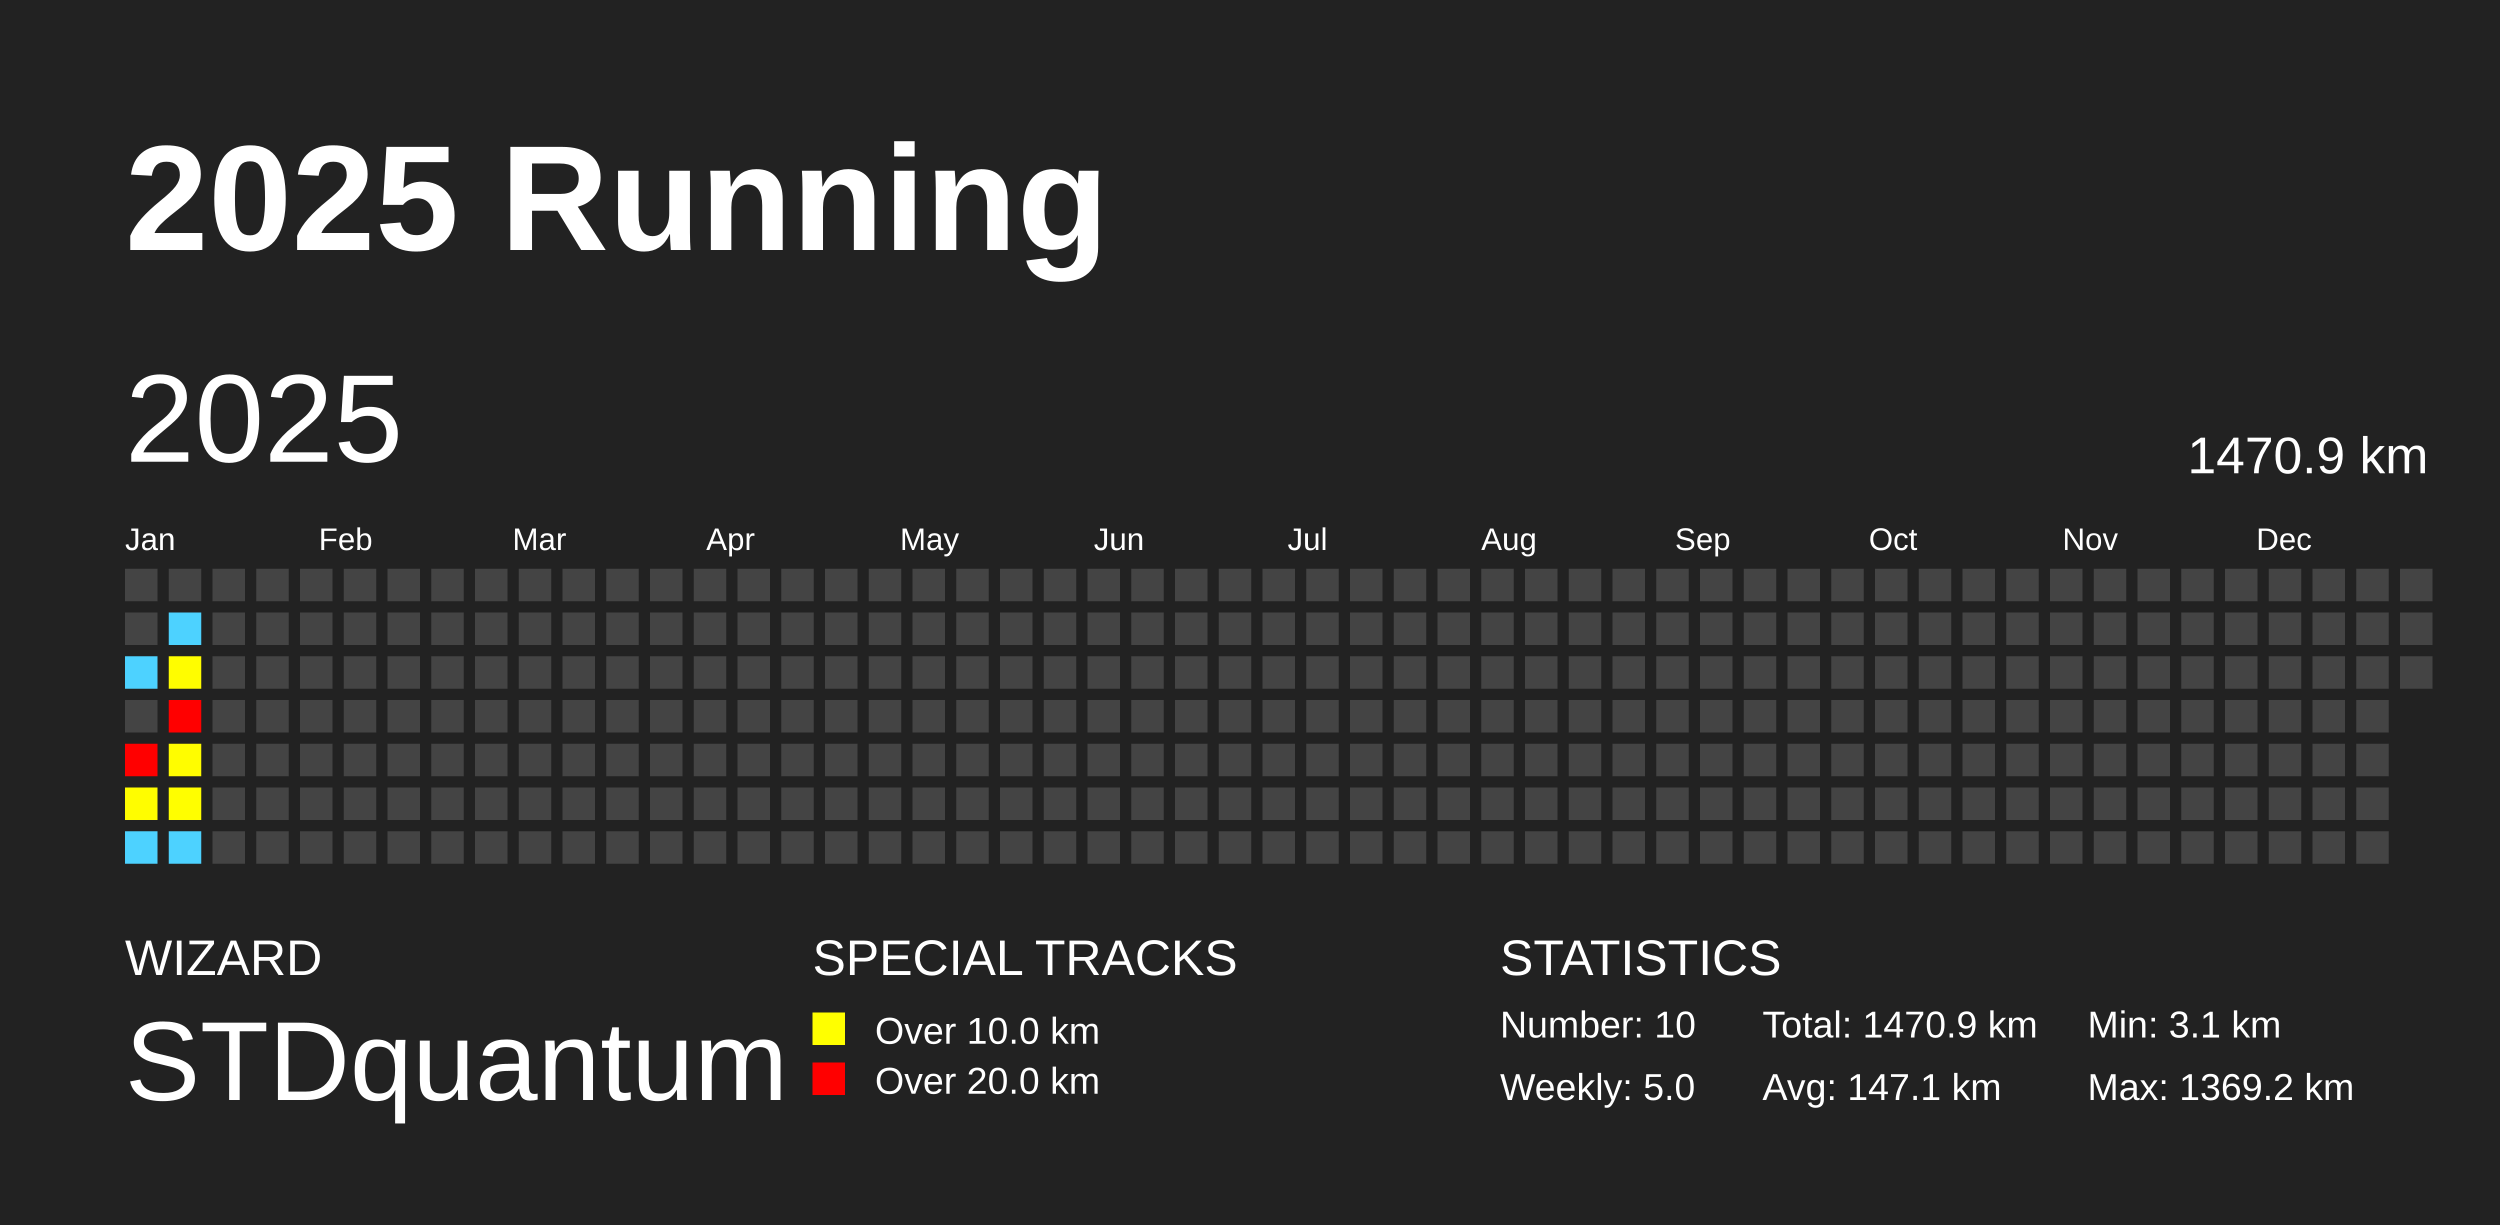
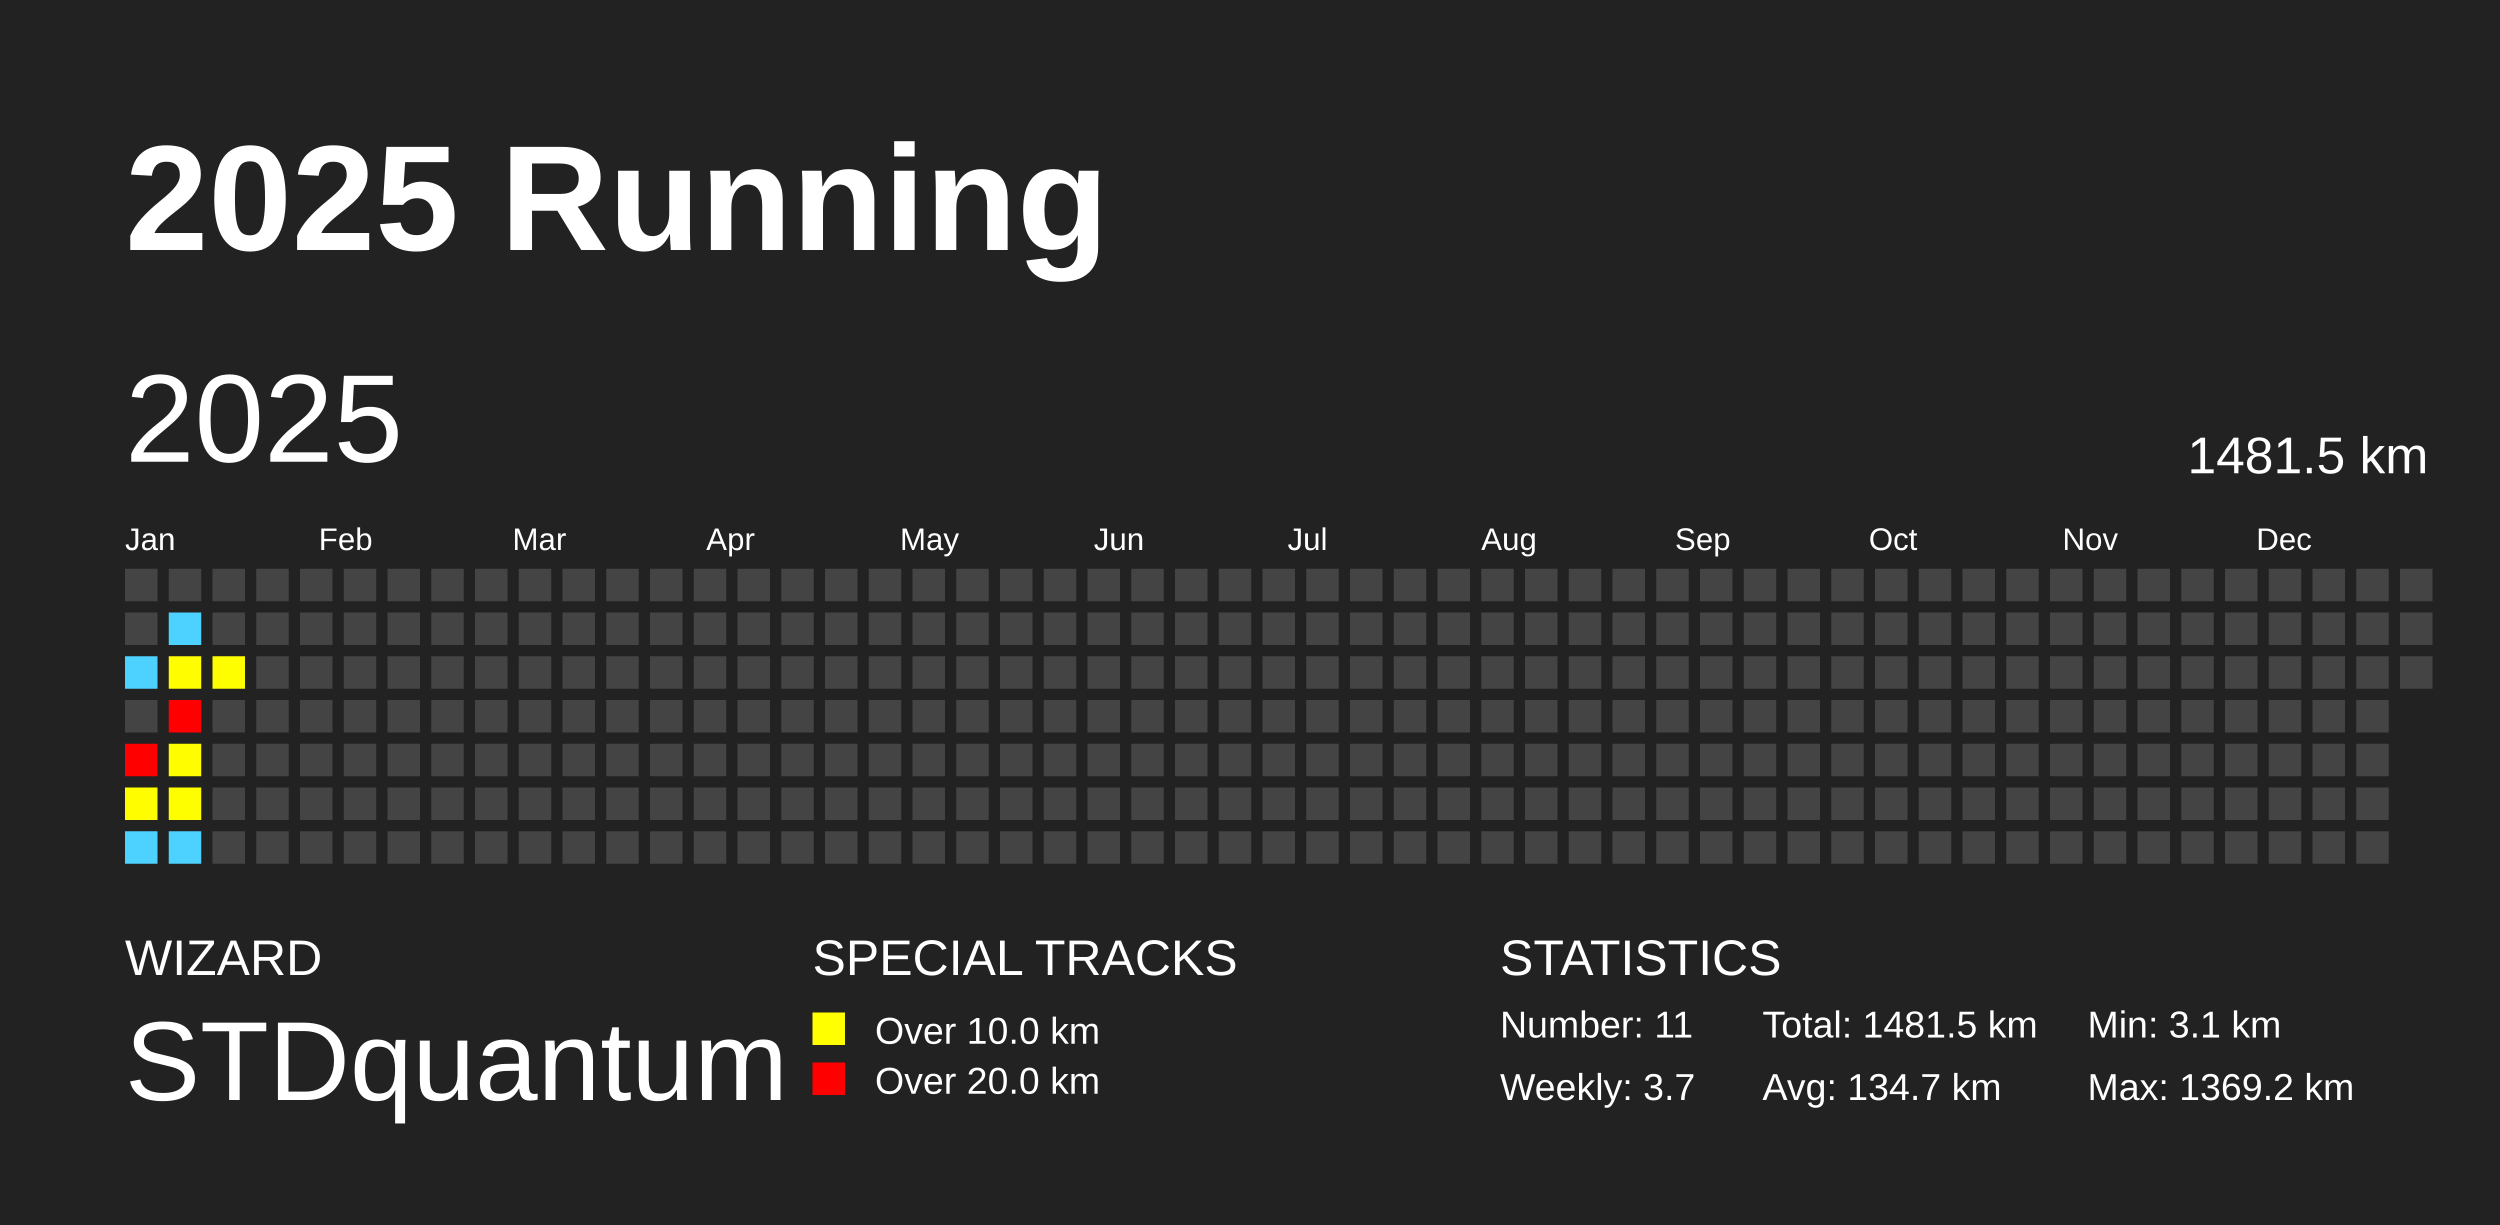
<svg xmlns="http://www.w3.org/2000/svg" baseProfile="full" height="98mm" version="1.1" viewBox="0,0,200,98" width="200mm">
  <defs />
  <rect fill="#222222" height="98" width="200" x="0" y="0" />
  <text fill="#FFFFFF" style="font-size:12px; font-family:Arial; font-weight:bold;" x="10" y="20">2025 Running</text>
  <text fill="#FFFFFF" style="font-size:4px; font-family:Arial" x="10" y="78">WIZARD</text>
  <text fill="#FFFFFF" style="font-size:9px; font-family:Arial" x="10" y="88">STDquantum</text>
  <text fill="#FFFFFF" style="font-size:4px; font-family:Arial" x="65" y="78">SPECIAL TRACKS</text>
  <rect fill="yellow" height="2.6" width="2.6" x="65" y="81" />
  <text fill="#FFFFFF" style="font-size:3px; font-family:Arial" x="70" y="83.5">Over 10.0 km</text>
  <rect fill="red" height="2.6" width="2.6" x="65" y="85" />
  <text fill="#FFFFFF" style="font-size:3px; font-family:Arial" x="70" y="87.5">Over 20.0 km</text>
  <text fill="#FFFFFF" style="font-size:4px; font-family:Arial" x="120" y="78">STATISTICS</text>
-   <text fill="#FFFFFF" style="font-size:3px; font-family:Arial" x="120" y="83">Number: 10</text>
-   <text fill="#FFFFFF" style="font-size:3px; font-family:Arial" x="120" y="88">Weekly: 5.0</text>
-   <text fill="#FFFFFF" style="font-size:3px; font-family:Arial" x="141" y="83">Total: 1470.9 km</text>
-   <text fill="#FFFFFF" style="font-size:3px; font-family:Arial" x="141" y="88">Avg: 147.1 km</text>
+   <text fill="#FFFFFF" style="font-size:3px; font-family:Arial" x="120" y="83">Number: 11</text>
+   <text fill="#FFFFFF" style="font-size:3px; font-family:Arial" x="120" y="88">Weekly: 3.7</text>
+   <text fill="#FFFFFF" style="font-size:3px; font-family:Arial" x="141" y="83">Total: 1481.5 km</text>
+   <text fill="#FFFFFF" style="font-size:3px; font-family:Arial" x="141" y="88">Avg: 134.7 km</text>
  <text fill="#FFFFFF" style="font-size:3px; font-family:Arial" x="167" y="83">Min: 3.1 km</text>
  <text fill="#FFFFFF" style="font-size:3px; font-family:Arial" x="167" y="88">Max: 1369.2 km</text>
  <text dominant-baseline="hanging" fill="#FFFFFF" style="font-size:10.0px; font-family:Arial;" x="10" y="30">2025</text>
-   <text dominant-baseline="hanging" fill="#FFFFFF" style="font-size:4.125px; font-family:Arial;" x="175" y="35">1470.9 km</text>
+   <text dominant-baseline="hanging" fill="#FFFFFF" style="font-size:4.125px; font-family:Arial;" x="175" y="35">1481.5 km</text>
  <text fill="#FFFFFF" style="font-size:2.5px; font-family:Arial" x="10.0" y="44">Jan</text>
  <text fill="#FFFFFF" style="font-size:2.5px; font-family:Arial" x="25.5" y="44">Feb</text>
  <text fill="#FFFFFF" style="font-size:2.5px; font-family:Arial" x="41.0" y="44">Mar</text>
  <text fill="#FFFFFF" style="font-size:2.5px; font-family:Arial" x="56.5" y="44">Apr</text>
  <text fill="#FFFFFF" style="font-size:2.5px; font-family:Arial" x="72.0" y="44">May</text>
  <text fill="#FFFFFF" style="font-size:2.5px; font-family:Arial" x="87.5" y="44">Jun</text>
  <text fill="#FFFFFF" style="font-size:2.5px; font-family:Arial" x="103.0" y="44">Jul</text>
  <text fill="#FFFFFF" style="font-size:2.5px; font-family:Arial" x="118.5" y="44">Aug</text>
  <text fill="#FFFFFF" style="font-size:2.5px; font-family:Arial" x="134.0" y="44">Sep</text>
  <text fill="#FFFFFF" style="font-size:2.5px; font-family:Arial" x="149.5" y="44">Oct</text>
  <text fill="#FFFFFF" style="font-size:2.5px; font-family:Arial" x="165.0" y="44">Nov</text>
  <text fill="#FFFFFF" style="font-size:2.5px; font-family:Arial" x="180.5" y="44">Dec</text>
  <rect fill="#444444" height="2.6" width="2.6" x="10.0" y="45.5" />
  <rect fill="#444444" height="2.6" width="2.6" x="10.0" y="49.0" />
  <rect fill="#4dd2ff" height="2.6" width="2.6" x="10.0" y="52.5" />
  <rect fill="#444444" height="2.6" width="2.6" x="10.0" y="56.0" />
  <rect fill="red" height="2.6" width="2.6" x="10.0" y="59.5" />
  <rect fill="#fffd00" height="2.6" width="2.6" x="10.0" y="63.0" />
  <rect fill="#4dd2ff" height="2.6" width="2.6" x="10.0" y="66.5" />
  <rect fill="#444444" height="2.6" width="2.6" x="13.5" y="45.5" />
  <rect fill="#4dd2ff" height="2.6" width="2.6" x="13.5" y="49.0" />
  <rect fill="#fffd00" height="2.6" width="2.6" x="13.5" y="52.5" />
  <rect fill="red" height="2.6" width="2.6" x="13.5" y="56.0" />
  <rect fill="#fffd00" height="2.6" width="2.6" x="13.5" y="59.5" />
  <rect fill="#fffe00" height="2.6" width="2.6" x="13.5" y="63.0" />
  <rect fill="#4dd2ff" height="2.6" width="2.6" x="13.5" y="66.5" />
  <rect fill="#444444" height="2.6" width="2.6" x="17.0" y="45.5" />
  <rect fill="#444444" height="2.6" width="2.6" x="17.0" y="49.0" />
-   <rect fill="#444444" height="2.6" width="2.6" x="17.0" y="52.5" />
+   <rect fill="#fffe00" height="2.6" width="2.6" x="17.0" y="52.5" />
  <rect fill="#444444" height="2.6" width="2.6" x="17.0" y="56.0" />
  <rect fill="#444444" height="2.6" width="2.6" x="17.0" y="59.5" />
  <rect fill="#444444" height="2.6" width="2.6" x="17.0" y="63.0" />
  <rect fill="#444444" height="2.6" width="2.6" x="17.0" y="66.5" />
  <rect fill="#444444" height="2.6" width="2.6" x="20.5" y="45.5" />
  <rect fill="#444444" height="2.6" width="2.6" x="20.5" y="49.0" />
  <rect fill="#444444" height="2.6" width="2.6" x="20.5" y="52.5" />
  <rect fill="#444444" height="2.6" width="2.6" x="20.5" y="56.0" />
  <rect fill="#444444" height="2.6" width="2.6" x="20.5" y="59.5" />
  <rect fill="#444444" height="2.6" width="2.6" x="20.5" y="63.0" />
  <rect fill="#444444" height="2.6" width="2.6" x="20.5" y="66.5" />
  <rect fill="#444444" height="2.6" width="2.6" x="24.0" y="45.5" />
  <rect fill="#444444" height="2.6" width="2.6" x="24.0" y="49.0" />
  <rect fill="#444444" height="2.6" width="2.6" x="24.0" y="52.5" />
  <rect fill="#444444" height="2.6" width="2.6" x="24.0" y="56.0" />
  <rect fill="#444444" height="2.6" width="2.6" x="24.0" y="59.5" />
  <rect fill="#444444" height="2.6" width="2.6" x="24.0" y="63.0" />
  <rect fill="#444444" height="2.6" width="2.6" x="24.0" y="66.5" />
  <rect fill="#444444" height="2.6" width="2.6" x="27.5" y="45.5" />
  <rect fill="#444444" height="2.6" width="2.6" x="27.5" y="49.0" />
  <rect fill="#444444" height="2.6" width="2.6" x="27.5" y="52.5" />
  <rect fill="#444444" height="2.6" width="2.6" x="27.5" y="56.0" />
  <rect fill="#444444" height="2.6" width="2.6" x="27.5" y="59.5" />
  <rect fill="#444444" height="2.6" width="2.6" x="27.5" y="63.0" />
  <rect fill="#444444" height="2.6" width="2.6" x="27.5" y="66.5" />
  <rect fill="#444444" height="2.6" width="2.6" x="31.0" y="45.5" />
  <rect fill="#444444" height="2.6" width="2.6" x="31.0" y="49.0" />
  <rect fill="#444444" height="2.6" width="2.6" x="31.0" y="52.5" />
  <rect fill="#444444" height="2.6" width="2.6" x="31.0" y="56.0" />
  <rect fill="#444444" height="2.6" width="2.6" x="31.0" y="59.5" />
  <rect fill="#444444" height="2.6" width="2.6" x="31.0" y="63.0" />
  <rect fill="#444444" height="2.6" width="2.6" x="31.0" y="66.5" />
  <rect fill="#444444" height="2.6" width="2.6" x="34.5" y="45.5" />
  <rect fill="#444444" height="2.6" width="2.6" x="34.5" y="49.0" />
  <rect fill="#444444" height="2.6" width="2.6" x="34.5" y="52.5" />
  <rect fill="#444444" height="2.6" width="2.6" x="34.5" y="56.0" />
  <rect fill="#444444" height="2.6" width="2.6" x="34.5" y="59.5" />
  <rect fill="#444444" height="2.6" width="2.6" x="34.5" y="63.0" />
  <rect fill="#444444" height="2.6" width="2.6" x="34.5" y="66.5" />
  <rect fill="#444444" height="2.6" width="2.6" x="38.0" y="45.5" />
  <rect fill="#444444" height="2.6" width="2.6" x="38.0" y="49.0" />
  <rect fill="#444444" height="2.6" width="2.6" x="38.0" y="52.5" />
  <rect fill="#444444" height="2.6" width="2.6" x="38.0" y="56.0" />
  <rect fill="#444444" height="2.6" width="2.6" x="38.0" y="59.5" />
  <rect fill="#444444" height="2.6" width="2.6" x="38.0" y="63.0" />
  <rect fill="#444444" height="2.6" width="2.6" x="38.0" y="66.5" />
  <rect fill="#444444" height="2.6" width="2.6" x="41.5" y="45.5" />
  <rect fill="#444444" height="2.6" width="2.6" x="41.5" y="49.0" />
  <rect fill="#444444" height="2.6" width="2.6" x="41.5" y="52.5" />
  <rect fill="#444444" height="2.6" width="2.6" x="41.5" y="56.0" />
  <rect fill="#444444" height="2.6" width="2.6" x="41.5" y="59.5" />
  <rect fill="#444444" height="2.6" width="2.6" x="41.5" y="63.0" />
  <rect fill="#444444" height="2.6" width="2.6" x="41.5" y="66.5" />
  <rect fill="#444444" height="2.6" width="2.6" x="45.0" y="45.5" />
  <rect fill="#444444" height="2.6" width="2.6" x="45.0" y="49.0" />
  <rect fill="#444444" height="2.6" width="2.6" x="45.0" y="52.5" />
  <rect fill="#444444" height="2.6" width="2.6" x="45.0" y="56.0" />
  <rect fill="#444444" height="2.6" width="2.6" x="45.0" y="59.5" />
  <rect fill="#444444" height="2.6" width="2.6" x="45.0" y="63.0" />
  <rect fill="#444444" height="2.6" width="2.6" x="45.0" y="66.5" />
  <rect fill="#444444" height="2.6" width="2.6" x="48.5" y="45.5" />
  <rect fill="#444444" height="2.6" width="2.6" x="48.5" y="49.0" />
  <rect fill="#444444" height="2.6" width="2.6" x="48.5" y="52.5" />
  <rect fill="#444444" height="2.6" width="2.6" x="48.5" y="56.0" />
  <rect fill="#444444" height="2.6" width="2.6" x="48.5" y="59.5" />
  <rect fill="#444444" height="2.6" width="2.6" x="48.5" y="63.0" />
  <rect fill="#444444" height="2.6" width="2.6" x="48.5" y="66.5" />
  <rect fill="#444444" height="2.6" width="2.6" x="52.0" y="45.5" />
  <rect fill="#444444" height="2.6" width="2.6" x="52.0" y="49.0" />
  <rect fill="#444444" height="2.6" width="2.6" x="52.0" y="52.5" />
  <rect fill="#444444" height="2.6" width="2.6" x="52.0" y="56.0" />
  <rect fill="#444444" height="2.6" width="2.6" x="52.0" y="59.5" />
  <rect fill="#444444" height="2.6" width="2.6" x="52.0" y="63.0" />
  <rect fill="#444444" height="2.6" width="2.6" x="52.0" y="66.5" />
  <rect fill="#444444" height="2.6" width="2.6" x="55.5" y="45.5" />
  <rect fill="#444444" height="2.6" width="2.6" x="55.5" y="49.0" />
  <rect fill="#444444" height="2.6" width="2.6" x="55.5" y="52.5" />
  <rect fill="#444444" height="2.6" width="2.6" x="55.5" y="56.0" />
  <rect fill="#444444" height="2.6" width="2.6" x="55.5" y="59.5" />
  <rect fill="#444444" height="2.6" width="2.6" x="55.5" y="63.0" />
  <rect fill="#444444" height="2.6" width="2.6" x="55.5" y="66.5" />
  <rect fill="#444444" height="2.6" width="2.6" x="59.0" y="45.5" />
  <rect fill="#444444" height="2.6" width="2.6" x="59.0" y="49.0" />
  <rect fill="#444444" height="2.6" width="2.6" x="59.0" y="52.5" />
  <rect fill="#444444" height="2.6" width="2.6" x="59.0" y="56.0" />
  <rect fill="#444444" height="2.6" width="2.6" x="59.0" y="59.5" />
  <rect fill="#444444" height="2.6" width="2.6" x="59.0" y="63.0" />
  <rect fill="#444444" height="2.6" width="2.6" x="59.0" y="66.5" />
  <rect fill="#444444" height="2.6" width="2.6" x="62.5" y="45.5" />
  <rect fill="#444444" height="2.6" width="2.6" x="62.5" y="49.0" />
  <rect fill="#444444" height="2.6" width="2.6" x="62.5" y="52.5" />
  <rect fill="#444444" height="2.6" width="2.6" x="62.5" y="56.0" />
  <rect fill="#444444" height="2.6" width="2.6" x="62.5" y="59.5" />
  <rect fill="#444444" height="2.6" width="2.6" x="62.5" y="63.0" />
  <rect fill="#444444" height="2.6" width="2.6" x="62.5" y="66.5" />
  <rect fill="#444444" height="2.6" width="2.6" x="66.0" y="45.5" />
  <rect fill="#444444" height="2.6" width="2.6" x="66.0" y="49.0" />
  <rect fill="#444444" height="2.6" width="2.6" x="66.0" y="52.5" />
  <rect fill="#444444" height="2.6" width="2.6" x="66.0" y="56.0" />
  <rect fill="#444444" height="2.6" width="2.6" x="66.0" y="59.5" />
  <rect fill="#444444" height="2.6" width="2.6" x="66.0" y="63.0" />
  <rect fill="#444444" height="2.6" width="2.6" x="66.0" y="66.5" />
  <rect fill="#444444" height="2.6" width="2.6" x="69.5" y="45.5" />
  <rect fill="#444444" height="2.6" width="2.6" x="69.5" y="49.0" />
  <rect fill="#444444" height="2.6" width="2.6" x="69.5" y="52.5" />
  <rect fill="#444444" height="2.6" width="2.6" x="69.5" y="56.0" />
  <rect fill="#444444" height="2.6" width="2.6" x="69.5" y="59.5" />
  <rect fill="#444444" height="2.6" width="2.6" x="69.5" y="63.0" />
  <rect fill="#444444" height="2.6" width="2.6" x="69.5" y="66.5" />
  <rect fill="#444444" height="2.6" width="2.6" x="73.0" y="45.5" />
  <rect fill="#444444" height="2.6" width="2.6" x="73.0" y="49.0" />
  <rect fill="#444444" height="2.6" width="2.6" x="73.0" y="52.5" />
  <rect fill="#444444" height="2.6" width="2.6" x="73.0" y="56.0" />
  <rect fill="#444444" height="2.6" width="2.6" x="73.0" y="59.5" />
  <rect fill="#444444" height="2.6" width="2.6" x="73.0" y="63.0" />
  <rect fill="#444444" height="2.6" width="2.6" x="73.0" y="66.5" />
  <rect fill="#444444" height="2.6" width="2.6" x="76.5" y="45.5" />
  <rect fill="#444444" height="2.6" width="2.6" x="76.5" y="49.0" />
  <rect fill="#444444" height="2.6" width="2.6" x="76.5" y="52.5" />
  <rect fill="#444444" height="2.6" width="2.6" x="76.5" y="56.0" />
  <rect fill="#444444" height="2.6" width="2.6" x="76.5" y="59.5" />
  <rect fill="#444444" height="2.6" width="2.6" x="76.5" y="63.0" />
  <rect fill="#444444" height="2.6" width="2.6" x="76.5" y="66.5" />
  <rect fill="#444444" height="2.6" width="2.6" x="80.0" y="45.5" />
  <rect fill="#444444" height="2.6" width="2.6" x="80.0" y="49.0" />
  <rect fill="#444444" height="2.6" width="2.6" x="80.0" y="52.5" />
  <rect fill="#444444" height="2.6" width="2.6" x="80.0" y="56.0" />
  <rect fill="#444444" height="2.6" width="2.6" x="80.0" y="59.5" />
  <rect fill="#444444" height="2.6" width="2.6" x="80.0" y="63.0" />
  <rect fill="#444444" height="2.6" width="2.6" x="80.0" y="66.5" />
  <rect fill="#444444" height="2.6" width="2.6" x="83.5" y="45.5" />
  <rect fill="#444444" height="2.6" width="2.6" x="83.5" y="49.0" />
  <rect fill="#444444" height="2.6" width="2.6" x="83.5" y="52.5" />
  <rect fill="#444444" height="2.6" width="2.6" x="83.5" y="56.0" />
  <rect fill="#444444" height="2.6" width="2.6" x="83.5" y="59.5" />
  <rect fill="#444444" height="2.6" width="2.6" x="83.5" y="63.0" />
  <rect fill="#444444" height="2.6" width="2.6" x="83.5" y="66.5" />
  <rect fill="#444444" height="2.6" width="2.6" x="87.0" y="45.5" />
  <rect fill="#444444" height="2.6" width="2.6" x="87.0" y="49.0" />
  <rect fill="#444444" height="2.6" width="2.6" x="87.0" y="52.5" />
  <rect fill="#444444" height="2.6" width="2.6" x="87.0" y="56.0" />
  <rect fill="#444444" height="2.6" width="2.6" x="87.0" y="59.5" />
  <rect fill="#444444" height="2.6" width="2.6" x="87.0" y="63.0" />
  <rect fill="#444444" height="2.6" width="2.6" x="87.0" y="66.5" />
  <rect fill="#444444" height="2.6" width="2.6" x="90.5" y="45.5" />
  <rect fill="#444444" height="2.6" width="2.6" x="90.5" y="49.0" />
  <rect fill="#444444" height="2.6" width="2.6" x="90.5" y="52.5" />
  <rect fill="#444444" height="2.6" width="2.6" x="90.5" y="56.0" />
  <rect fill="#444444" height="2.6" width="2.6" x="90.5" y="59.5" />
  <rect fill="#444444" height="2.6" width="2.6" x="90.5" y="63.0" />
  <rect fill="#444444" height="2.6" width="2.6" x="90.5" y="66.5" />
  <rect fill="#444444" height="2.6" width="2.6" x="94.0" y="45.5" />
  <rect fill="#444444" height="2.6" width="2.6" x="94.0" y="49.0" />
  <rect fill="#444444" height="2.6" width="2.6" x="94.0" y="52.5" />
  <rect fill="#444444" height="2.6" width="2.6" x="94.0" y="56.0" />
  <rect fill="#444444" height="2.6" width="2.6" x="94.0" y="59.5" />
  <rect fill="#444444" height="2.6" width="2.6" x="94.0" y="63.0" />
  <rect fill="#444444" height="2.6" width="2.6" x="94.0" y="66.5" />
  <rect fill="#444444" height="2.6" width="2.6" x="97.5" y="45.5" />
  <rect fill="#444444" height="2.6" width="2.6" x="97.5" y="49.0" />
  <rect fill="#444444" height="2.6" width="2.6" x="97.5" y="52.5" />
  <rect fill="#444444" height="2.6" width="2.6" x="97.5" y="56.0" />
  <rect fill="#444444" height="2.6" width="2.6" x="97.5" y="59.5" />
  <rect fill="#444444" height="2.6" width="2.6" x="97.5" y="63.0" />
  <rect fill="#444444" height="2.6" width="2.6" x="97.5" y="66.5" />
  <rect fill="#444444" height="2.6" width="2.6" x="101.0" y="45.5" />
  <rect fill="#444444" height="2.6" width="2.6" x="101.0" y="49.0" />
  <rect fill="#444444" height="2.6" width="2.6" x="101.0" y="52.5" />
  <rect fill="#444444" height="2.6" width="2.6" x="101.0" y="56.0" />
  <rect fill="#444444" height="2.6" width="2.6" x="101.0" y="59.5" />
  <rect fill="#444444" height="2.6" width="2.6" x="101.0" y="63.0" />
  <rect fill="#444444" height="2.6" width="2.6" x="101.0" y="66.5" />
  <rect fill="#444444" height="2.6" width="2.6" x="104.5" y="45.5" />
  <rect fill="#444444" height="2.6" width="2.6" x="104.5" y="49.0" />
  <rect fill="#444444" height="2.6" width="2.6" x="104.5" y="52.5" />
  <rect fill="#444444" height="2.6" width="2.6" x="104.5" y="56.0" />
  <rect fill="#444444" height="2.6" width="2.6" x="104.5" y="59.5" />
  <rect fill="#444444" height="2.6" width="2.6" x="104.5" y="63.0" />
  <rect fill="#444444" height="2.6" width="2.6" x="104.5" y="66.5" />
  <rect fill="#444444" height="2.6" width="2.6" x="108.0" y="45.5" />
  <rect fill="#444444" height="2.6" width="2.6" x="108.0" y="49.0" />
  <rect fill="#444444" height="2.6" width="2.6" x="108.0" y="52.5" />
  <rect fill="#444444" height="2.6" width="2.6" x="108.0" y="56.0" />
  <rect fill="#444444" height="2.6" width="2.6" x="108.0" y="59.5" />
  <rect fill="#444444" height="2.6" width="2.6" x="108.0" y="63.0" />
  <rect fill="#444444" height="2.6" width="2.6" x="108.0" y="66.5" />
  <rect fill="#444444" height="2.6" width="2.6" x="111.5" y="45.5" />
  <rect fill="#444444" height="2.6" width="2.6" x="111.5" y="49.0" />
  <rect fill="#444444" height="2.6" width="2.6" x="111.5" y="52.5" />
  <rect fill="#444444" height="2.6" width="2.6" x="111.5" y="56.0" />
  <rect fill="#444444" height="2.6" width="2.6" x="111.5" y="59.5" />
  <rect fill="#444444" height="2.6" width="2.6" x="111.5" y="63.0" />
  <rect fill="#444444" height="2.6" width="2.6" x="111.5" y="66.5" />
  <rect fill="#444444" height="2.6" width="2.6" x="115.0" y="45.5" />
  <rect fill="#444444" height="2.6" width="2.6" x="115.0" y="49.0" />
  <rect fill="#444444" height="2.6" width="2.6" x="115.0" y="52.5" />
  <rect fill="#444444" height="2.6" width="2.6" x="115.0" y="56.0" />
  <rect fill="#444444" height="2.6" width="2.6" x="115.0" y="59.5" />
  <rect fill="#444444" height="2.6" width="2.6" x="115.0" y="63.0" />
  <rect fill="#444444" height="2.6" width="2.6" x="115.0" y="66.5" />
  <rect fill="#444444" height="2.6" width="2.6" x="118.5" y="45.5" />
  <rect fill="#444444" height="2.6" width="2.6" x="118.5" y="49.0" />
  <rect fill="#444444" height="2.6" width="2.6" x="118.5" y="52.5" />
  <rect fill="#444444" height="2.6" width="2.6" x="118.5" y="56.0" />
  <rect fill="#444444" height="2.6" width="2.6" x="118.5" y="59.5" />
  <rect fill="#444444" height="2.6" width="2.6" x="118.5" y="63.0" />
  <rect fill="#444444" height="2.6" width="2.6" x="118.5" y="66.5" />
  <rect fill="#444444" height="2.6" width="2.6" x="122.0" y="45.5" />
  <rect fill="#444444" height="2.6" width="2.6" x="122.0" y="49.0" />
  <rect fill="#444444" height="2.6" width="2.6" x="122.0" y="52.5" />
  <rect fill="#444444" height="2.6" width="2.6" x="122.0" y="56.0" />
  <rect fill="#444444" height="2.6" width="2.6" x="122.0" y="59.5" />
  <rect fill="#444444" height="2.6" width="2.6" x="122.0" y="63.0" />
  <rect fill="#444444" height="2.6" width="2.6" x="122.0" y="66.5" />
  <rect fill="#444444" height="2.6" width="2.6" x="125.5" y="45.5" />
  <rect fill="#444444" height="2.6" width="2.6" x="125.5" y="49.0" />
  <rect fill="#444444" height="2.6" width="2.6" x="125.5" y="52.5" />
  <rect fill="#444444" height="2.6" width="2.6" x="125.5" y="56.0" />
  <rect fill="#444444" height="2.6" width="2.6" x="125.5" y="59.5" />
  <rect fill="#444444" height="2.6" width="2.6" x="125.5" y="63.0" />
  <rect fill="#444444" height="2.6" width="2.6" x="125.5" y="66.5" />
  <rect fill="#444444" height="2.6" width="2.6" x="129.0" y="45.5" />
  <rect fill="#444444" height="2.6" width="2.6" x="129.0" y="49.0" />
  <rect fill="#444444" height="2.6" width="2.6" x="129.0" y="52.5" />
  <rect fill="#444444" height="2.6" width="2.6" x="129.0" y="56.0" />
  <rect fill="#444444" height="2.6" width="2.6" x="129.0" y="59.5" />
  <rect fill="#444444" height="2.6" width="2.6" x="129.0" y="63.0" />
  <rect fill="#444444" height="2.6" width="2.6" x="129.0" y="66.5" />
  <rect fill="#444444" height="2.6" width="2.6" x="132.5" y="45.5" />
  <rect fill="#444444" height="2.6" width="2.6" x="132.5" y="49.0" />
  <rect fill="#444444" height="2.6" width="2.6" x="132.5" y="52.5" />
  <rect fill="#444444" height="2.6" width="2.6" x="132.5" y="56.0" />
  <rect fill="#444444" height="2.6" width="2.6" x="132.5" y="59.5" />
  <rect fill="#444444" height="2.6" width="2.6" x="132.5" y="63.0" />
  <rect fill="#444444" height="2.6" width="2.6" x="132.5" y="66.5" />
  <rect fill="#444444" height="2.6" width="2.6" x="136.0" y="45.5" />
  <rect fill="#444444" height="2.6" width="2.6" x="136.0" y="49.0" />
  <rect fill="#444444" height="2.6" width="2.6" x="136.0" y="52.5" />
  <rect fill="#444444" height="2.6" width="2.6" x="136.0" y="56.0" />
  <rect fill="#444444" height="2.6" width="2.6" x="136.0" y="59.5" />
  <rect fill="#444444" height="2.6" width="2.6" x="136.0" y="63.0" />
  <rect fill="#444444" height="2.6" width="2.6" x="136.0" y="66.5" />
  <rect fill="#444444" height="2.6" width="2.6" x="139.5" y="45.5" />
  <rect fill="#444444" height="2.6" width="2.6" x="139.5" y="49.0" />
  <rect fill="#444444" height="2.6" width="2.6" x="139.5" y="52.5" />
  <rect fill="#444444" height="2.6" width="2.6" x="139.5" y="56.0" />
  <rect fill="#444444" height="2.6" width="2.6" x="139.5" y="59.5" />
  <rect fill="#444444" height="2.6" width="2.6" x="139.5" y="63.0" />
  <rect fill="#444444" height="2.6" width="2.6" x="139.5" y="66.5" />
  <rect fill="#444444" height="2.6" width="2.6" x="143.0" y="45.5" />
  <rect fill="#444444" height="2.6" width="2.6" x="143.0" y="49.0" />
  <rect fill="#444444" height="2.6" width="2.6" x="143.0" y="52.5" />
  <rect fill="#444444" height="2.6" width="2.6" x="143.0" y="56.0" />
  <rect fill="#444444" height="2.6" width="2.6" x="143.0" y="59.5" />
  <rect fill="#444444" height="2.6" width="2.6" x="143.0" y="63.0" />
  <rect fill="#444444" height="2.6" width="2.6" x="143.0" y="66.5" />
  <rect fill="#444444" height="2.6" width="2.6" x="146.5" y="45.5" />
  <rect fill="#444444" height="2.6" width="2.6" x="146.5" y="49.0" />
  <rect fill="#444444" height="2.6" width="2.6" x="146.5" y="52.5" />
  <rect fill="#444444" height="2.6" width="2.6" x="146.5" y="56.0" />
  <rect fill="#444444" height="2.6" width="2.6" x="146.5" y="59.5" />
  <rect fill="#444444" height="2.6" width="2.6" x="146.5" y="63.0" />
  <rect fill="#444444" height="2.6" width="2.6" x="146.5" y="66.5" />
  <rect fill="#444444" height="2.6" width="2.6" x="150.0" y="45.5" />
  <rect fill="#444444" height="2.6" width="2.6" x="150.0" y="49.0" />
  <rect fill="#444444" height="2.6" width="2.6" x="150.0" y="52.5" />
  <rect fill="#444444" height="2.6" width="2.6" x="150.0" y="56.0" />
  <rect fill="#444444" height="2.6" width="2.6" x="150.0" y="59.5" />
  <rect fill="#444444" height="2.6" width="2.6" x="150.0" y="63.0" />
  <rect fill="#444444" height="2.6" width="2.6" x="150.0" y="66.5" />
  <rect fill="#444444" height="2.6" width="2.6" x="153.5" y="45.5" />
  <rect fill="#444444" height="2.6" width="2.6" x="153.5" y="49.0" />
  <rect fill="#444444" height="2.6" width="2.6" x="153.5" y="52.5" />
  <rect fill="#444444" height="2.6" width="2.6" x="153.5" y="56.0" />
  <rect fill="#444444" height="2.6" width="2.6" x="153.5" y="59.5" />
  <rect fill="#444444" height="2.6" width="2.6" x="153.5" y="63.0" />
  <rect fill="#444444" height="2.6" width="2.6" x="153.5" y="66.5" />
  <rect fill="#444444" height="2.6" width="2.6" x="157.0" y="45.5" />
  <rect fill="#444444" height="2.6" width="2.6" x="157.0" y="49.0" />
  <rect fill="#444444" height="2.6" width="2.6" x="157.0" y="52.5" />
  <rect fill="#444444" height="2.6" width="2.6" x="157.0" y="56.0" />
  <rect fill="#444444" height="2.6" width="2.6" x="157.0" y="59.5" />
  <rect fill="#444444" height="2.6" width="2.6" x="157.0" y="63.0" />
  <rect fill="#444444" height="2.6" width="2.6" x="157.0" y="66.5" />
  <rect fill="#444444" height="2.6" width="2.6" x="160.5" y="45.5" />
  <rect fill="#444444" height="2.6" width="2.6" x="160.5" y="49.0" />
  <rect fill="#444444" height="2.6" width="2.6" x="160.5" y="52.5" />
  <rect fill="#444444" height="2.6" width="2.6" x="160.5" y="56.0" />
  <rect fill="#444444" height="2.6" width="2.6" x="160.5" y="59.5" />
  <rect fill="#444444" height="2.6" width="2.6" x="160.5" y="63.0" />
  <rect fill="#444444" height="2.6" width="2.6" x="160.5" y="66.5" />
  <rect fill="#444444" height="2.6" width="2.6" x="164.0" y="45.5" />
  <rect fill="#444444" height="2.6" width="2.6" x="164.0" y="49.0" />
  <rect fill="#444444" height="2.6" width="2.6" x="164.0" y="52.5" />
  <rect fill="#444444" height="2.6" width="2.6" x="164.0" y="56.0" />
  <rect fill="#444444" height="2.6" width="2.6" x="164.0" y="59.5" />
  <rect fill="#444444" height="2.6" width="2.6" x="164.0" y="63.0" />
  <rect fill="#444444" height="2.6" width="2.6" x="164.0" y="66.5" />
  <rect fill="#444444" height="2.6" width="2.6" x="167.5" y="45.5" />
  <rect fill="#444444" height="2.6" width="2.6" x="167.5" y="49.0" />
  <rect fill="#444444" height="2.6" width="2.6" x="167.5" y="52.5" />
  <rect fill="#444444" height="2.6" width="2.6" x="167.5" y="56.0" />
  <rect fill="#444444" height="2.6" width="2.6" x="167.5" y="59.5" />
  <rect fill="#444444" height="2.6" width="2.6" x="167.5" y="63.0" />
  <rect fill="#444444" height="2.6" width="2.6" x="167.5" y="66.5" />
  <rect fill="#444444" height="2.6" width="2.6" x="171.0" y="45.5" />
  <rect fill="#444444" height="2.6" width="2.6" x="171.0" y="49.0" />
  <rect fill="#444444" height="2.6" width="2.6" x="171.0" y="52.5" />
  <rect fill="#444444" height="2.6" width="2.6" x="171.0" y="56.0" />
  <rect fill="#444444" height="2.6" width="2.6" x="171.0" y="59.5" />
  <rect fill="#444444" height="2.6" width="2.6" x="171.0" y="63.0" />
  <rect fill="#444444" height="2.6" width="2.6" x="171.0" y="66.5" />
  <rect fill="#444444" height="2.6" width="2.6" x="174.5" y="45.5" />
  <rect fill="#444444" height="2.6" width="2.6" x="174.5" y="49.0" />
  <rect fill="#444444" height="2.6" width="2.6" x="174.5" y="52.5" />
  <rect fill="#444444" height="2.6" width="2.6" x="174.5" y="56.0" />
  <rect fill="#444444" height="2.6" width="2.6" x="174.5" y="59.5" />
  <rect fill="#444444" height="2.6" width="2.6" x="174.5" y="63.0" />
  <rect fill="#444444" height="2.6" width="2.6" x="174.5" y="66.5" />
  <rect fill="#444444" height="2.6" width="2.6" x="178.0" y="45.5" />
  <rect fill="#444444" height="2.6" width="2.6" x="178.0" y="49.0" />
  <rect fill="#444444" height="2.6" width="2.6" x="178.0" y="52.5" />
  <rect fill="#444444" height="2.6" width="2.6" x="178.0" y="56.0" />
  <rect fill="#444444" height="2.6" width="2.6" x="178.0" y="59.5" />
  <rect fill="#444444" height="2.6" width="2.6" x="178.0" y="63.0" />
  <rect fill="#444444" height="2.6" width="2.6" x="178.0" y="66.5" />
  <rect fill="#444444" height="2.6" width="2.6" x="181.5" y="45.5" />
  <rect fill="#444444" height="2.6" width="2.6" x="181.5" y="49.0" />
  <rect fill="#444444" height="2.6" width="2.6" x="181.5" y="52.5" />
  <rect fill="#444444" height="2.6" width="2.6" x="181.5" y="56.0" />
  <rect fill="#444444" height="2.6" width="2.6" x="181.5" y="59.5" />
  <rect fill="#444444" height="2.6" width="2.6" x="181.5" y="63.0" />
  <rect fill="#444444" height="2.6" width="2.6" x="181.5" y="66.5" />
  <rect fill="#444444" height="2.6" width="2.6" x="185.0" y="45.5" />
  <rect fill="#444444" height="2.6" width="2.6" x="185.0" y="49.0" />
  <rect fill="#444444" height="2.6" width="2.6" x="185.0" y="52.5" />
  <rect fill="#444444" height="2.6" width="2.6" x="185.0" y="56.0" />
  <rect fill="#444444" height="2.6" width="2.6" x="185.0" y="59.5" />
  <rect fill="#444444" height="2.6" width="2.6" x="185.0" y="63.0" />
  <rect fill="#444444" height="2.6" width="2.6" x="185.0" y="66.5" />
  <rect fill="#444444" height="2.6" width="2.6" x="188.5" y="45.5" />
  <rect fill="#444444" height="2.6" width="2.6" x="188.5" y="49.0" />
  <rect fill="#444444" height="2.6" width="2.6" x="188.5" y="52.5" />
  <rect fill="#444444" height="2.6" width="2.6" x="188.5" y="56.0" />
  <rect fill="#444444" height="2.6" width="2.6" x="188.5" y="59.5" />
  <rect fill="#444444" height="2.6" width="2.6" x="188.5" y="63.0" />
  <rect fill="#444444" height="2.6" width="2.6" x="188.5" y="66.5" />
  <rect fill="#444444" height="2.6" width="2.6" x="192.0" y="45.5" />
  <rect fill="#444444" height="2.6" width="2.6" x="192.0" y="49.0" />
  <rect fill="#444444" height="2.6" width="2.6" x="192.0" y="52.5" />
</svg>
